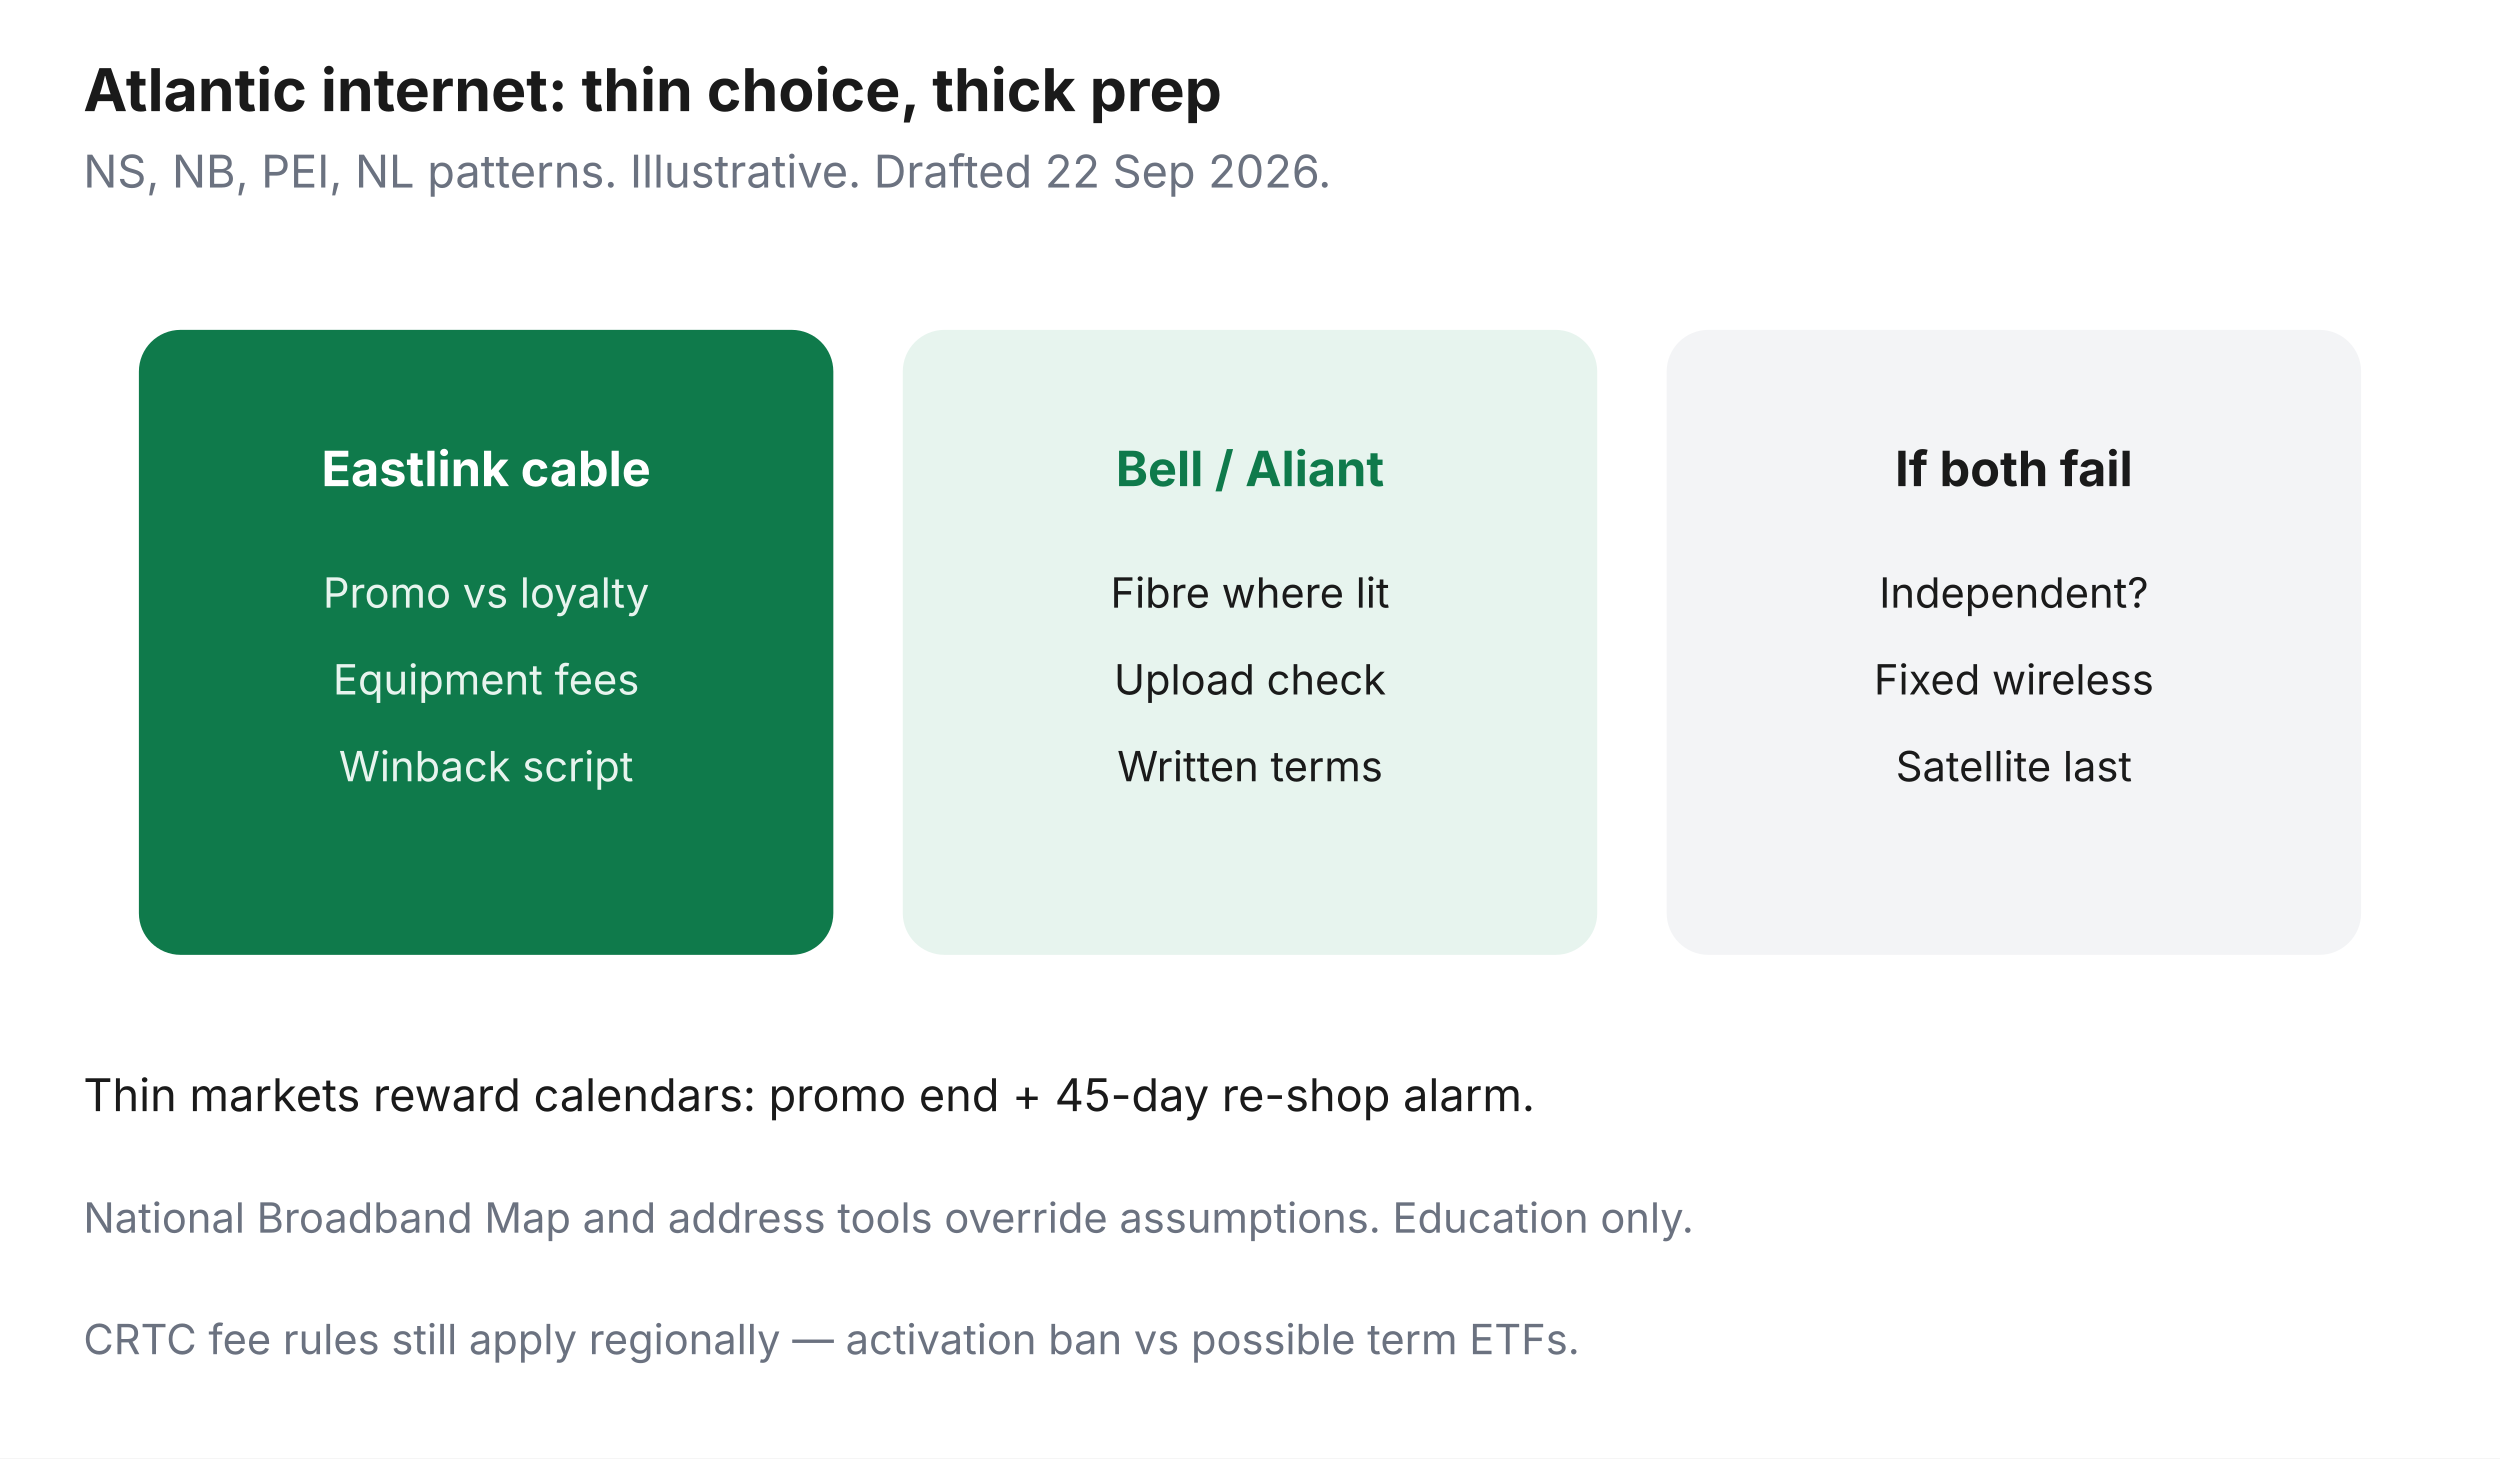
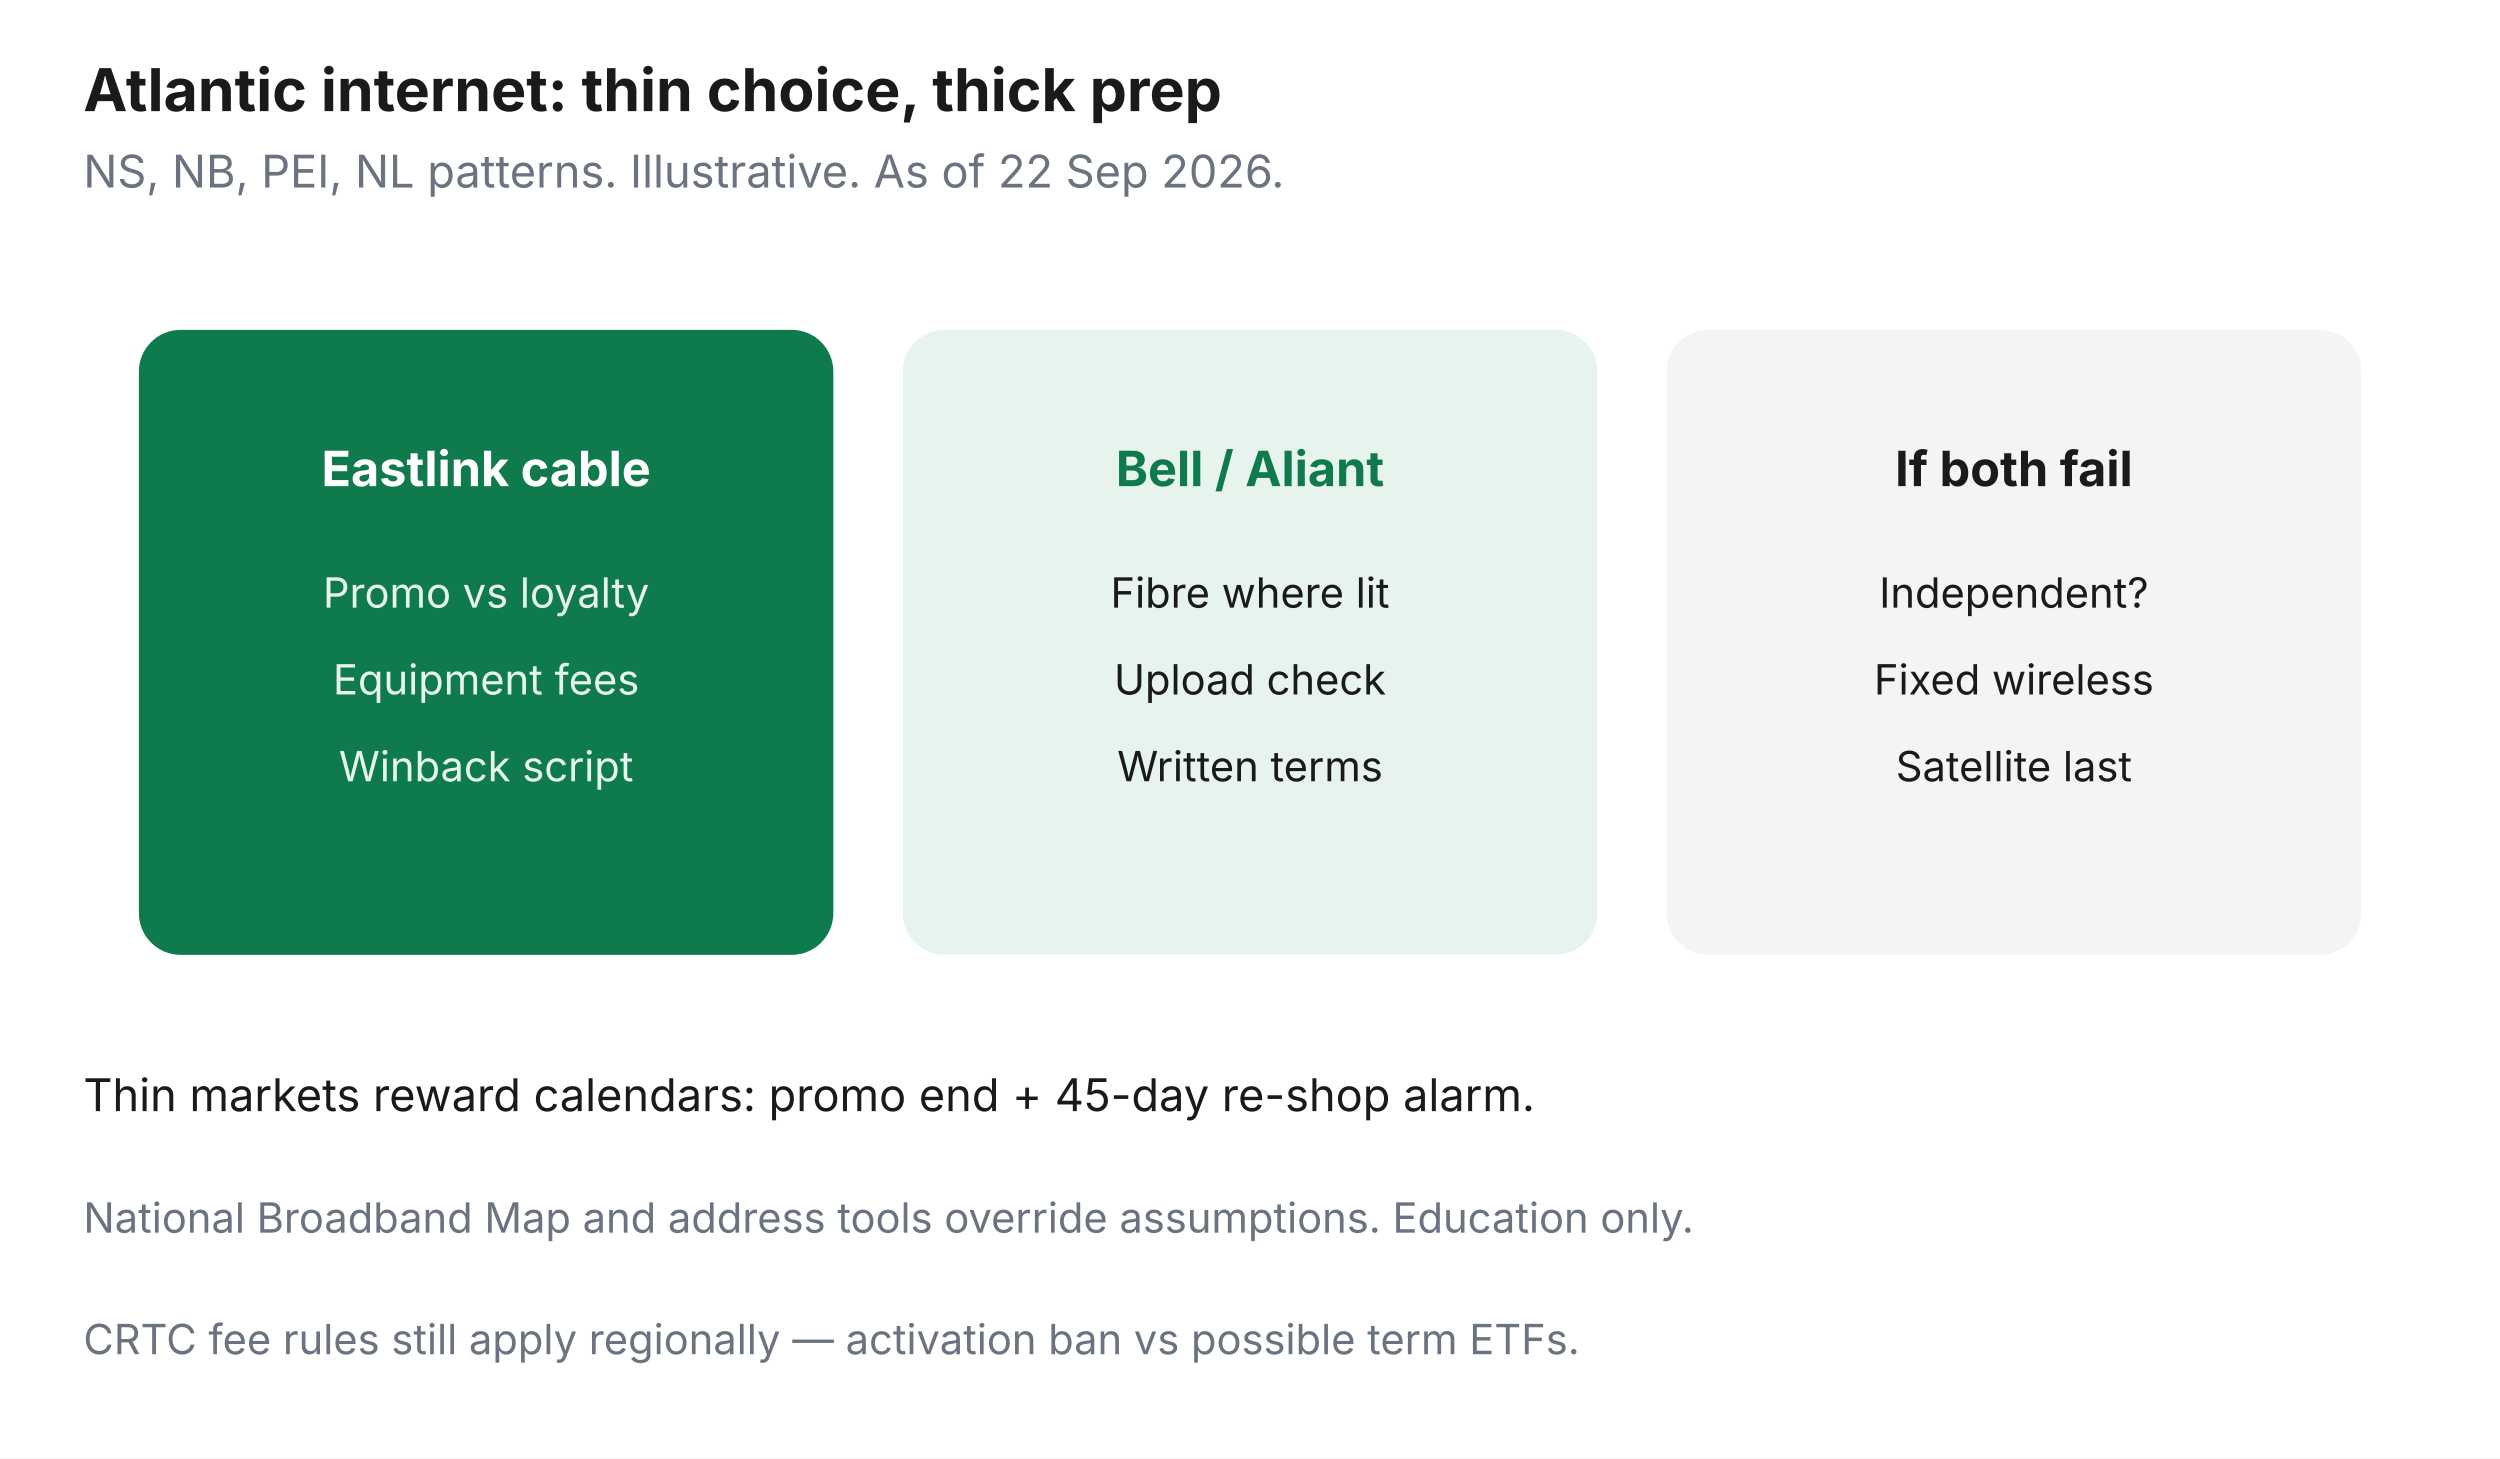
<svg xmlns="http://www.w3.org/2000/svg" viewBox="0 0 720 420" role="img" aria-labelledby="title desc">
  <rect width="720" height="420" fill="#FFFFFF" />
  <text x="24" y="32" font-family="Inter, system-ui, sans-serif" font-size="17" font-weight="700" fill="#1A1A1A">Atlantic internet: thin choice, thick prep</text>
-   <text x="24" y="54" font-family="Inter, system-ui, sans-serif" font-size="13" fill="#6B7280">NS, NB, PEI, NL patterns. Illustrative. Drafted 22 Sep 2026.</text>
+   <text x="24" y="54" font-family="Inter, system-ui, sans-serif" font-size="13" fill="#6B7280">NS, NB, PEI, NL patterns. Illustrative. As of 22 Sep 2026.</text>
  <rect x="40" y="95" width="200" height="180" rx="12" fill="#0F7A4B" />
  <text x="140" y="140" text-anchor="middle" font-size="14" font-weight="700" fill="#FFFFFF" font-family="Inter, system-ui, sans-serif">Eastlink cable</text>
  <text x="140" y="175" text-anchor="middle" font-size="12" fill="#E7F4EE" font-family="Inter, system-ui, sans-serif">Promo vs loyalty</text>
  <text x="140" y="200" text-anchor="middle" font-size="12" fill="#E7F4EE" font-family="Inter, system-ui, sans-serif">Equipment fees</text>
  <text x="140" y="225" text-anchor="middle" font-size="12" fill="#E7F4EE" font-family="Inter, system-ui, sans-serif">Winback script</text>
  <rect x="260" y="95" width="200" height="180" rx="12" fill="#E7F4EE" />
  <text x="360" y="140" text-anchor="middle" font-size="14" font-weight="700" fill="#0F7A4B" font-family="Inter, system-ui, sans-serif">Bell / Aliant</text>
  <text x="360" y="175" text-anchor="middle" font-size="12" fill="#1A1A1A" font-family="Inter, system-ui, sans-serif">Fibre where lit</text>
  <text x="360" y="200" text-anchor="middle" font-size="12" fill="#1A1A1A" font-family="Inter, system-ui, sans-serif">Upload check</text>
  <text x="360" y="225" text-anchor="middle" font-size="12" fill="#1A1A1A" font-family="Inter, system-ui, sans-serif">Written terms</text>
  <rect x="480" y="95" width="200" height="180" rx="12" fill="#F3F4F6" />
  <text x="580" y="140" text-anchor="middle" font-size="14" font-weight="700" fill="#1A1A1A" font-family="Inter, system-ui, sans-serif">If both fail</text>
  <text x="580" y="175" text-anchor="middle" font-size="12" fill="#1A1A1A" font-family="Inter, system-ui, sans-serif">Independent?</text>
  <text x="580" y="200" text-anchor="middle" font-size="12" fill="#1A1A1A" font-family="Inter, system-ui, sans-serif">Fixed wireless</text>
  <text x="580" y="225" text-anchor="middle" font-size="12" fill="#1A1A1A" font-family="Inter, system-ui, sans-serif">Satellite last</text>
  <text x="24" y="320" font-family="Inter, system-ui, sans-serif" font-size="13" fill="#1A1A1A">Thin markets reward calendars: promo end + 45-day re-shop alarm.</text>
  <text x="24" y="355" font-family="Inter, system-ui, sans-serif" font-size="12" fill="#6B7280">National Broadband Map and address tools override assumptions. Education only.</text>
  <text x="24" y="390" font-family="Inter, system-ui, sans-serif" font-size="12" fill="#6B7280">CRTC fee rules still apply regionally — activation ban vs possible term ETFs.</text>
</svg>
